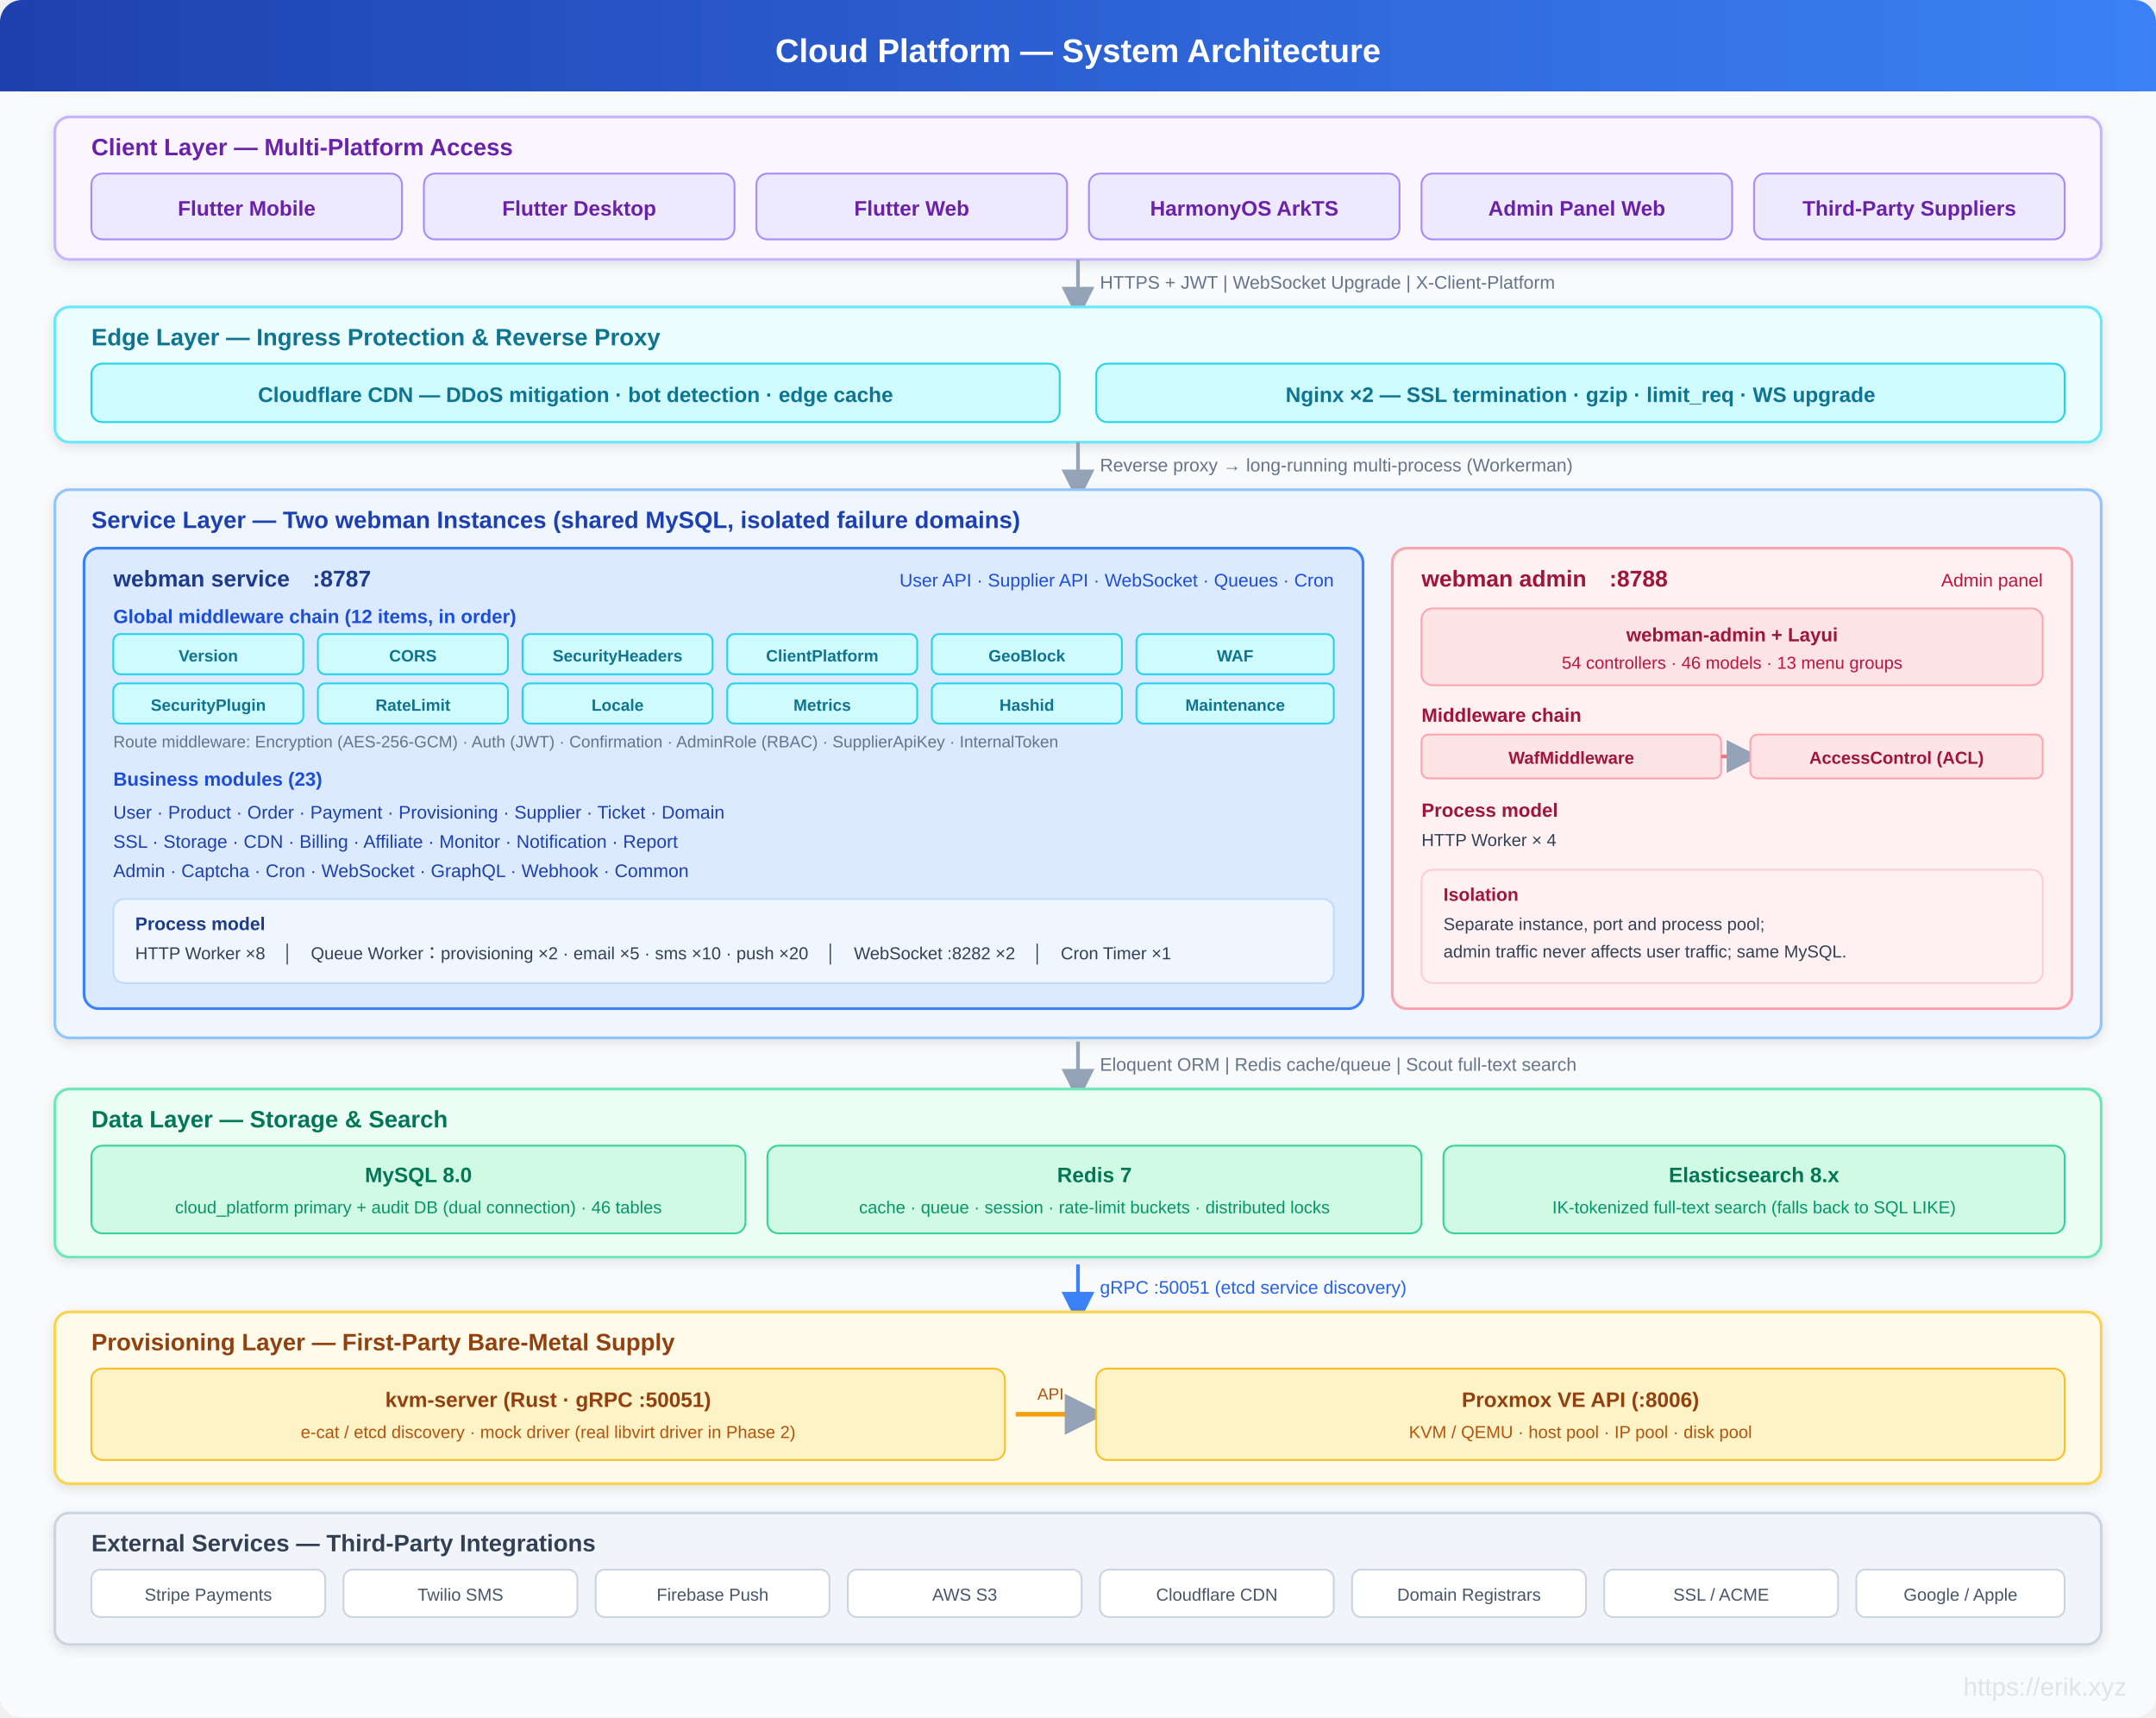
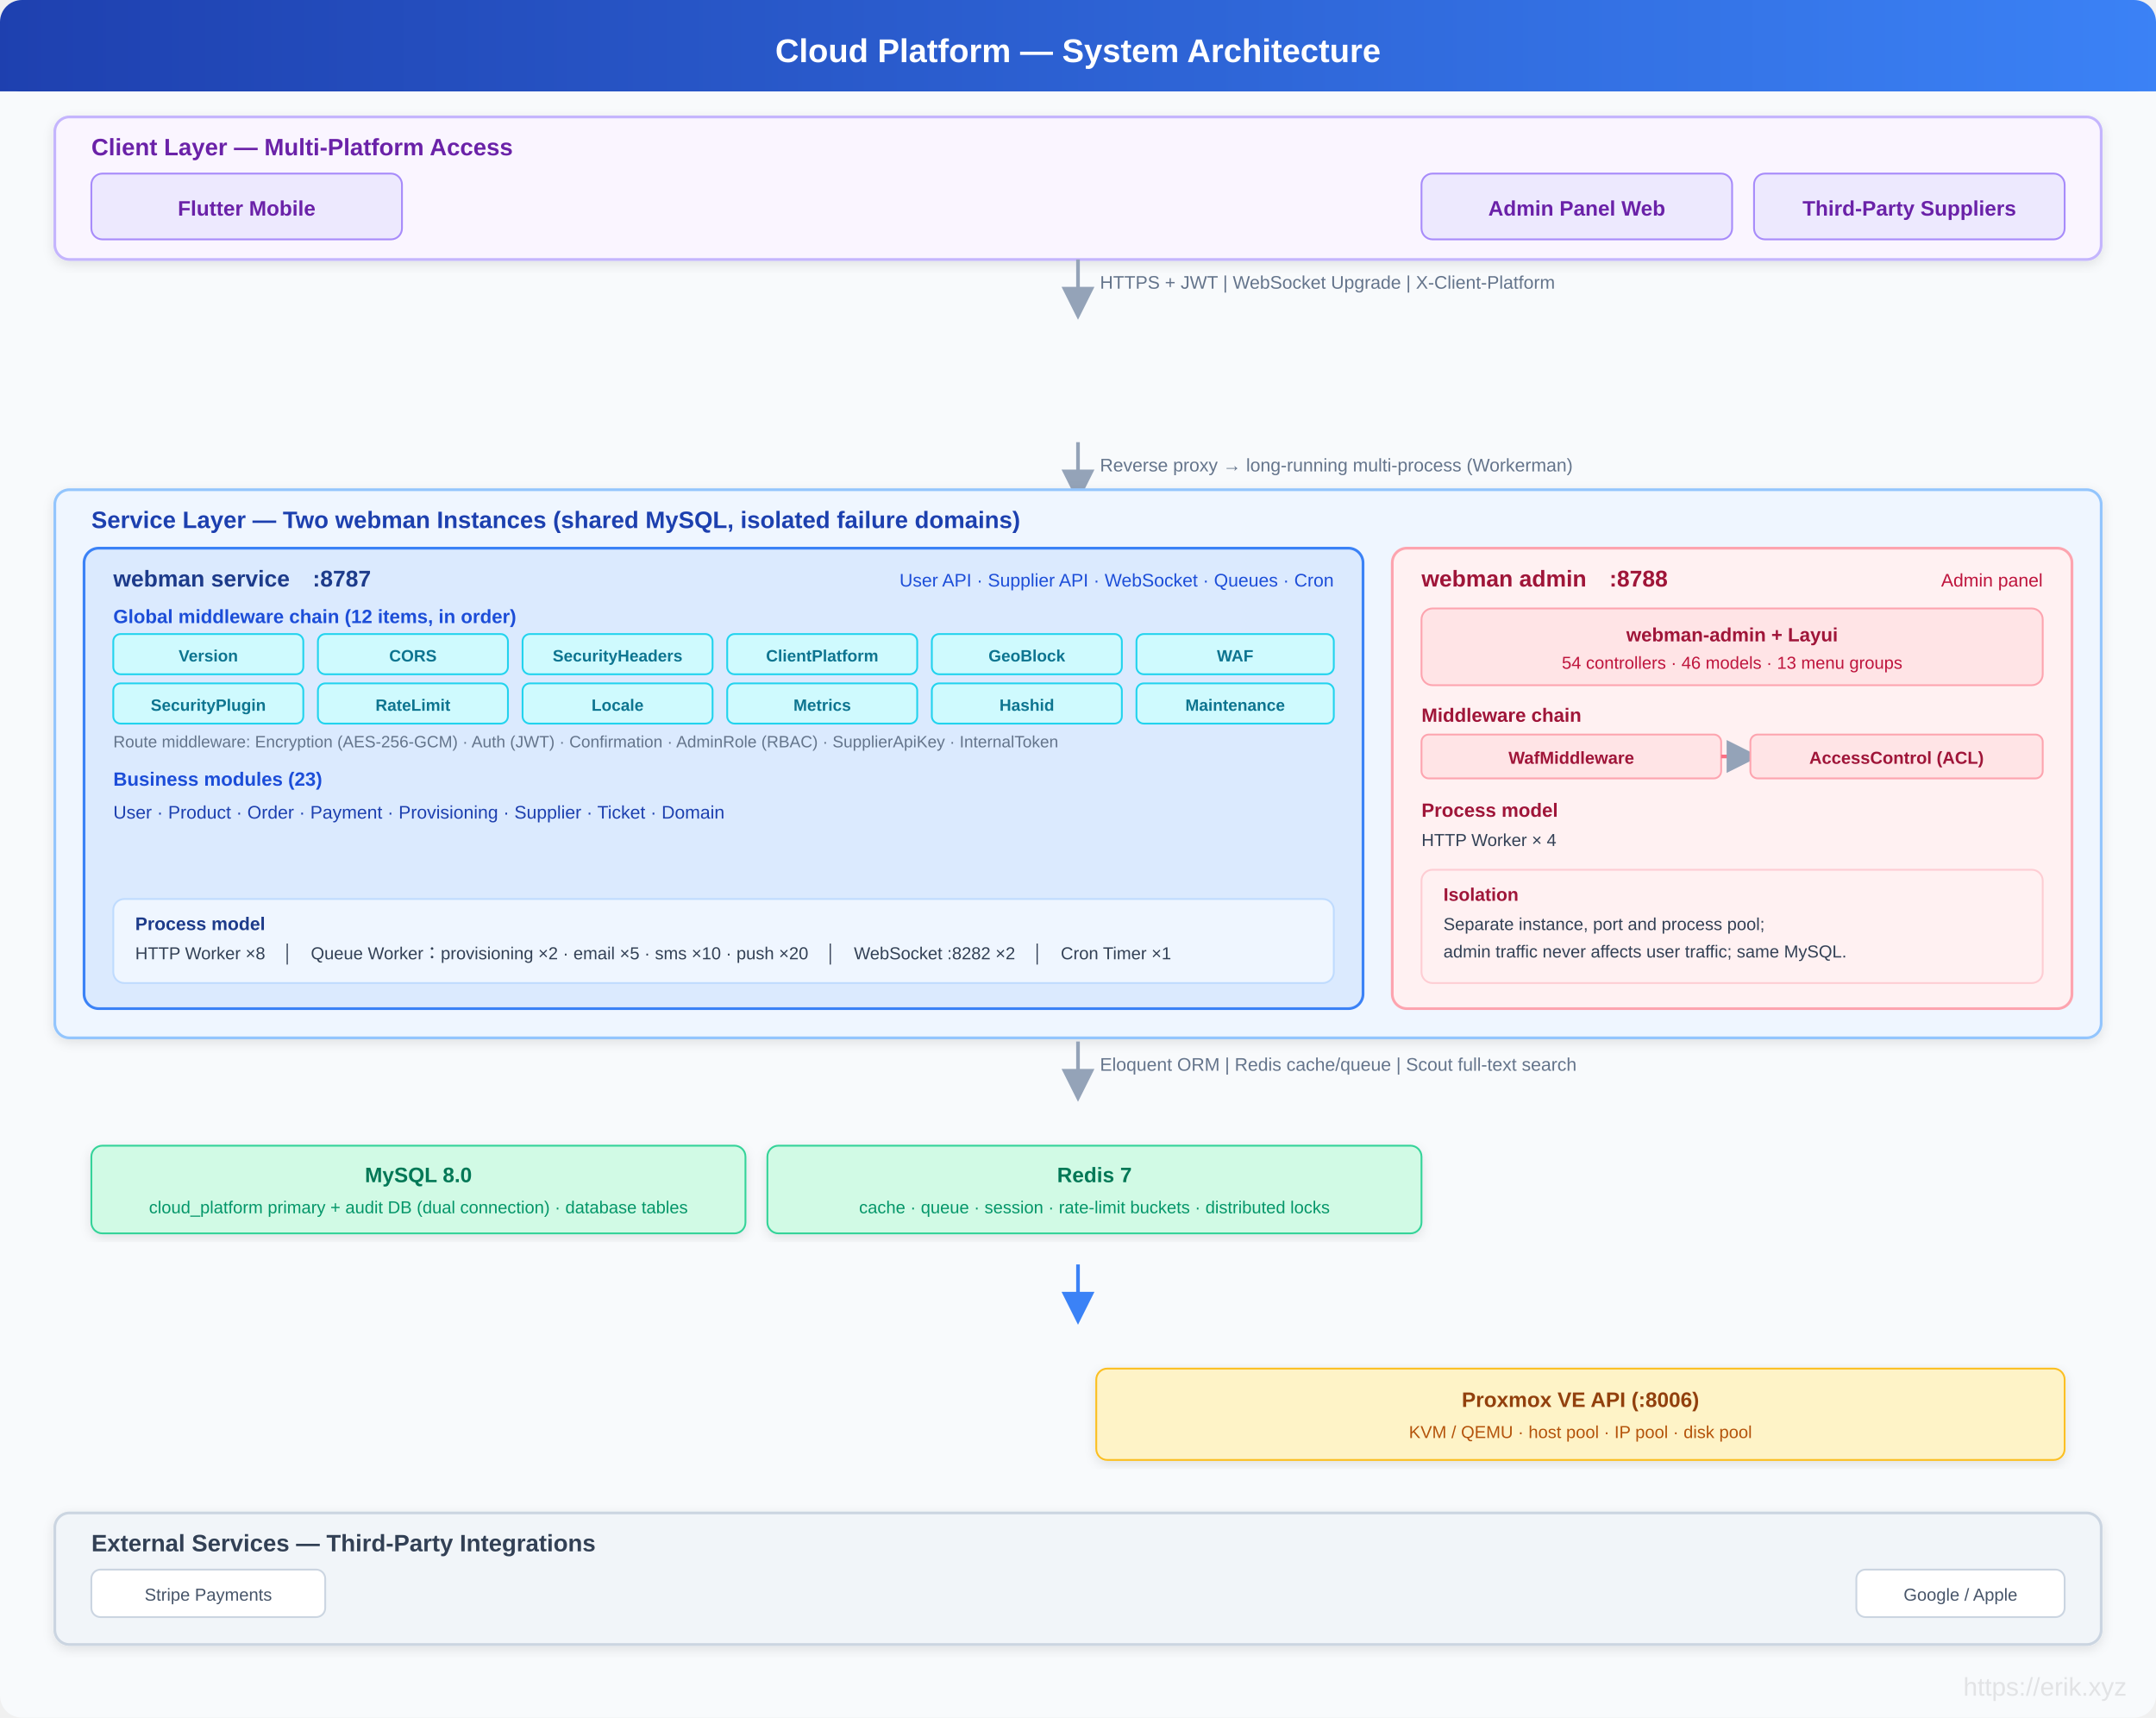
<svg xmlns="http://www.w3.org/2000/svg" viewBox="0 0 1180 940" font-family="'Segoe UI','Helvetica Neue',Arial,sans-serif">
  <defs>
    <linearGradient id="hdr" x1="0" y1="0" x2="1" y2="0">
      <stop offset="0%" stop-color="#1e40af" />
      <stop offset="100%" stop-color="#3b82f6" />
    </linearGradient>
    <filter id="sh">
      <feDropShadow dx="0" dy="2" stdDeviation="3" flood-opacity="0.1" />
    </filter>
    <marker id="arrD" markerWidth="9" markerHeight="9" refX="4.5" refY="4.5" orient="auto">
      <path d="M0,0 L9,4.5 L0,9 Z" fill="#94a3b8" />
    </marker>
    <marker id="arrB" markerWidth="9" markerHeight="9" refX="4.5" refY="4.5" orient="auto">
      <path d="M0,0 L9,4.5 L0,9 Z" fill="#3b82f6" />
    </marker>
  </defs>
  <rect width="1180" height="940" fill="#f8fafc" rx="12" />
  <rect x="0" y="0" width="1180" height="50" fill="url(#hdr)" rx="12" />
  <rect x="0" y="12" width="1180" height="38" fill="url(#hdr)" />
  <text x="590" y="34" text-anchor="middle" fill="#fff" font-size="18" font-weight="bold">Cloud Platform — System Architecture</text>
  <g filter="url(#sh)">
    <rect x="30" y="64" width="1120" height="78" rx="8" fill="#faf5ff" stroke="#c4b5fd" stroke-width="1.5" />
    <text x="50" y="85" fill="#6b21a8" font-size="13" font-weight="bold">Client Layer — Multi-Platform Access</text>
    <rect x="50" y="95" width="170" height="36" rx="6" fill="#ede9fe" stroke="#a78bfa" />
    <text x="135" y="118" text-anchor="middle" fill="#6b21a8" font-size="11.5" font-weight="bold">Flutter Mobile</text>
-     <rect x="232" y="95" width="170" height="36" rx="6" fill="#ede9fe" stroke="#a78bfa" />
-     <text x="317" y="118" text-anchor="middle" fill="#6b21a8" font-size="11.5" font-weight="bold">Flutter Desktop</text>
-     <rect x="414" y="95" width="170" height="36" rx="6" fill="#ede9fe" stroke="#a78bfa" />
-     <text x="499" y="118" text-anchor="middle" fill="#6b21a8" font-size="11.5" font-weight="bold">Flutter Web</text>
-     <rect x="596" y="95" width="170" height="36" rx="6" fill="#ede9fe" stroke="#a78bfa" />
-     <text x="681" y="118" text-anchor="middle" fill="#6b21a8" font-size="11.5" font-weight="bold">HarmonyOS ArkTS</text>
    <rect x="778" y="95" width="170" height="36" rx="6" fill="#ede9fe" stroke="#a78bfa" />
    <text x="863" y="118" text-anchor="middle" fill="#6b21a8" font-size="11.5" font-weight="bold">Admin Panel Web</text>
    <rect x="960" y="95" width="170" height="36" rx="6" fill="#ede9fe" stroke="#a78bfa" />
    <text x="1045" y="118" text-anchor="middle" fill="#6b21a8" font-size="11.5" font-weight="bold">Third-Party Suppliers</text>
  </g>
  <path d="M590,142 L590,166" stroke="#94a3b8" stroke-width="2" marker-end="url(#arrD)" />
  <text x="602" y="158" fill="#64748b" font-size="10">HTTPS + JWT | WebSocket Upgrade | X-Client-Platform</text>
  <g filter="url(#sh)">
-     <rect x="30" y="168" width="1120" height="74" rx="8" fill="#ecfeff" stroke="#67e8f9" stroke-width="1.5" />
-     <text x="50" y="189" fill="#0e7490" font-size="13" font-weight="bold">Edge Layer — Ingress Protection &amp; Reverse Proxy</text>
-     <rect x="50" y="199" width="530" height="32" rx="6" fill="#cffafe" stroke="#22d3ee" />
-     <text x="315" y="220" text-anchor="middle" fill="#0e7490" font-size="11.5" font-weight="bold">Cloudflare CDN — DDoS mitigation · bot detection · edge cache</text>
-     <rect x="600" y="199" width="530" height="32" rx="6" fill="#cffafe" stroke="#22d3ee" />
-     <text x="865" y="220" text-anchor="middle" fill="#0e7490" font-size="11.5" font-weight="bold">Nginx ×2 — SSL termination · gzip · limit_req · WS upgrade</text>
  </g>
  <path d="M590,242 L590,266" stroke="#94a3b8" stroke-width="2" marker-end="url(#arrD)" />
  <text x="602" y="258" fill="#64748b" font-size="10">Reverse proxy → long-running multi-process (Workerman)</text>
  <g filter="url(#sh)">
    <rect x="30" y="268" width="1120" height="300" rx="8" fill="#eff6ff" stroke="#93c5fd" stroke-width="1.5" />
    <text x="50" y="289" fill="#1e40af" font-size="13" font-weight="bold">Service Layer — Two webman Instances (shared MySQL, isolated failure domains)</text>
    <rect x="46" y="300" width="700" height="252" rx="8" fill="#dbeafe" stroke="#3b82f6" stroke-width="1.5" />
    <text x="62" y="321" fill="#1e3a8a" font-size="12.5" font-weight="bold">webman service　:8787</text>
    <text x="730" y="321" text-anchor="end" fill="#1d4ed8" font-size="10">User API · Supplier API · WebSocket · Queues · Cron</text>
    <text x="62" y="341" fill="#1d4ed8" font-size="10.5" font-weight="bold">Global middleware chain (12 items, in order)</text>
    <g font-size="9" font-weight="bold" fill="#0e7490" text-anchor="middle">
      <rect x="62" y="347" width="104" height="22" rx="4" fill="#cffafe" stroke="#22d3ee" />
      <text x="114" y="362">Version</text>
      <rect x="174" y="347" width="104" height="22" rx="4" fill="#cffafe" stroke="#22d3ee" />
      <text x="226" y="362">CORS</text>
      <rect x="286" y="347" width="104" height="22" rx="4" fill="#cffafe" stroke="#22d3ee" />
      <text x="338" y="362">SecurityHeaders</text>
      <rect x="398" y="347" width="104" height="22" rx="4" fill="#cffafe" stroke="#22d3ee" />
      <text x="450" y="362">ClientPlatform</text>
      <rect x="510" y="347" width="104" height="22" rx="4" fill="#cffafe" stroke="#22d3ee" />
      <text x="562" y="362">GeoBlock</text>
      <rect x="622" y="347" width="108" height="22" rx="4" fill="#cffafe" stroke="#22d3ee" />
      <text x="676" y="362">WAF</text>
      <rect x="62" y="374" width="104" height="22" rx="4" fill="#cffafe" stroke="#22d3ee" />
      <text x="114" y="389">SecurityPlugin</text>
      <rect x="174" y="374" width="104" height="22" rx="4" fill="#cffafe" stroke="#22d3ee" />
      <text x="226" y="389">RateLimit</text>
      <rect x="286" y="374" width="104" height="22" rx="4" fill="#cffafe" stroke="#22d3ee" />
      <text x="338" y="389">Locale</text>
      <rect x="398" y="374" width="104" height="22" rx="4" fill="#cffafe" stroke="#22d3ee" />
      <text x="450" y="389">Metrics</text>
      <rect x="510" y="374" width="104" height="22" rx="4" fill="#cffafe" stroke="#22d3ee" />
      <text x="562" y="389">Hashid</text>
      <rect x="622" y="374" width="108" height="22" rx="4" fill="#cffafe" stroke="#22d3ee" />
      <text x="676" y="389">Maintenance</text>
    </g>
    <text x="62" y="409" fill="#64748b" font-size="9">Route middleware: Encryption (AES-256-GCM) · Auth (JWT) · Confirmation · AdminRole (RBAC) · SupplierApiKey · InternalToken</text>
    <text x="62" y="430" fill="#1d4ed8" font-size="10.5" font-weight="bold">Business modules (23)</text>
    <g fill="#1e40af" font-size="10">
      <text x="62" y="448">User · Product · Order · Payment · Provisioning · Supplier · Ticket · Domain</text>
-       <text x="62" y="464">SSL · Storage · CDN · Billing · Affiliate · Monitor · Notification · Report</text>
-       <text x="62" y="480">Admin · Captcha · Cron · WebSocket · GraphQL · Webhook · Common</text>
    </g>
    <rect x="62" y="492" width="668" height="46" rx="6" fill="#eff6ff" stroke="#bfdbfe" />
    <text x="74" y="509" fill="#1e3a8a" font-size="10" font-weight="bold">Process model</text>
    <text x="74" y="525" fill="#334155" font-size="9.5">HTTP Worker ×8　│　Queue Worker：provisioning ×2 · email ×5 · sms ×10 · push ×20　│　WebSocket :8282 ×2　│　Cron Timer ×1</text>
    <rect x="762" y="300" width="372" height="252" rx="8" fill="#fff1f2" stroke="#fda4af" stroke-width="1.5" />
    <text x="778" y="321" fill="#9f1239" font-size="12.5" font-weight="bold">webman admin　:8788</text>
    <text x="1118" y="321" text-anchor="end" fill="#be123c" font-size="10">Admin panel</text>
    <rect x="778" y="333" width="340" height="42" rx="6" fill="#ffe4e6" stroke="#fda4af" />
    <text x="948" y="351" text-anchor="middle" fill="#9f1239" font-size="10.5" font-weight="bold">webman-admin + Layui</text>
    <text x="948" y="366" text-anchor="middle" fill="#be123c" font-size="9.5">54 controllers · 46 models · 13 menu groups</text>
    <text x="778" y="395" fill="#9f1239" font-size="10.5" font-weight="bold">Middleware chain</text>
    <rect x="778" y="402" width="164" height="24" rx="4" fill="#ffe4e6" stroke="#fda4af" />
    <text x="860" y="418" text-anchor="middle" fill="#9f1239" font-size="9.5" font-weight="bold">WafMiddleware</text>
    <path d="M942,414 L954,414" stroke="#fb7185" stroke-width="2" marker-end="url(#arrD)" />
    <rect x="958" y="402" width="160" height="24" rx="4" fill="#ffe4e6" stroke="#fda4af" />
    <text x="1038" y="418" text-anchor="middle" fill="#9f1239" font-size="9.5" font-weight="bold">AccessControl (ACL)</text>
    <text x="778" y="447" fill="#9f1239" font-size="10.5" font-weight="bold">Process model</text>
    <text x="778" y="463" fill="#334155" font-size="9.5">HTTP Worker × 4</text>
    <rect x="778" y="476" width="340" height="62" rx="6" fill="#fff1f2" stroke="#fecdd3" />
    <text x="790" y="493" fill="#9f1239" font-size="10" font-weight="bold">Isolation</text>
    <text x="790" y="509" fill="#334155" font-size="9.5">Separate instance, port and process pool;</text>
    <text x="790" y="524" fill="#334155" font-size="9.5">admin traffic never affects user traffic; same MySQL.</text>
  </g>
  <path d="M590,570 L590,594" stroke="#94a3b8" stroke-width="2" marker-end="url(#arrD)" />
  <text x="602" y="586" fill="#64748b" font-size="10">Eloquent ORM | Redis cache/queue | Scout full-text search</text>
  <g filter="url(#sh)">
-     <rect x="30" y="596" width="1120" height="92" rx="8" fill="#ecfdf5" stroke="#6ee7b7" stroke-width="1.5" />
-     <text x="50" y="617" fill="#047857" font-size="13" font-weight="bold">Data Layer — Storage &amp; Search</text>
    <rect x="50" y="627" width="358" height="48" rx="6" fill="#d1fae5" stroke="#34d399" />
    <text x="229" y="647" text-anchor="middle" fill="#047857" font-size="11.5" font-weight="bold">MySQL 8.0</text>
-     <text x="229" y="664" text-anchor="middle" fill="#059669" font-size="9.5">cloud_platform primary + audit DB (dual connection) · 46 tables</text>
+     <text x="229" y="664" text-anchor="middle" fill="#059669" font-size="9.5">cloud_platform primary + audit DB (dual connection) · database tables</text>
    <rect x="420" y="627" width="358" height="48" rx="6" fill="#d1fae5" stroke="#34d399" />
    <text x="599" y="647" text-anchor="middle" fill="#047857" font-size="11.5" font-weight="bold">Redis 7</text>
    <text x="599" y="664" text-anchor="middle" fill="#059669" font-size="9.5">cache · queue · session · rate-limit buckets · distributed locks</text>
-     <rect x="790" y="627" width="340" height="48" rx="6" fill="#d1fae5" stroke="#34d399" />
-     <text x="960" y="647" text-anchor="middle" fill="#047857" font-size="11.5" font-weight="bold">Elasticsearch 8.x</text>
-     <text x="960" y="664" text-anchor="middle" fill="#059669" font-size="9.5">IK-tokenized full-text search (falls back to SQL LIKE)</text>
  </g>
  <path d="M590,692 L590,716" stroke="#3b82f6" stroke-width="2" marker-end="url(#arrB)" />
-   <text x="602" y="708" fill="#2563eb" font-size="10">gRPC :50051 (etcd service discovery)</text>
  <g filter="url(#sh)">
-     <rect x="30" y="718" width="1120" height="94" rx="8" fill="#fffbeb" stroke="#fcd34d" stroke-width="1.5" />
-     <text x="50" y="739" fill="#92400e" font-size="13" font-weight="bold">Provisioning Layer — First-Party Bare-Metal Supply</text>
-     <rect x="50" y="749" width="500" height="50" rx="6" fill="#fef3c7" stroke="#fbbf24" />
-     <text x="300" y="770" text-anchor="middle" fill="#92400e" font-size="11.5" font-weight="bold">kvm-server (Rust · gRPC :50051)</text>
-     <text x="300" y="787" text-anchor="middle" fill="#b45309" font-size="9.5">e-cat / etcd discovery · mock driver (real libvirt driver in Phase 2)</text>
-     <path d="M556,774 L594,774" stroke="#f59e0b" stroke-width="2.5" marker-end="url(#arrD)" />
-     <text x="575" y="766" text-anchor="middle" fill="#b45309" font-size="9">API</text>
    <rect x="600" y="749" width="530" height="50" rx="6" fill="#fef3c7" stroke="#fbbf24" />
    <text x="865" y="770" text-anchor="middle" fill="#92400e" font-size="11.5" font-weight="bold">Proxmox VE API (:8006)</text>
    <text x="865" y="787" text-anchor="middle" fill="#b45309" font-size="9.5">KVM / QEMU · host pool · IP pool · disk pool</text>
  </g>
  <g filter="url(#sh)">
    <rect x="30" y="828" width="1120" height="72" rx="8" fill="#f1f5f9" stroke="#cbd5e1" stroke-width="1.5" />
    <text x="50" y="849" fill="#334155" font-size="13" font-weight="bold">External Services — Third-Party Integrations</text>
    <g font-size="9.5" fill="#475569" text-anchor="middle">
      <rect x="50" y="859" width="128" height="26" rx="5" fill="#ffffff" stroke="#cbd5e1" />
      <text x="114" y="876">Stripe Payments</text>
-       <rect x="188" y="859" width="128" height="26" rx="5" fill="#ffffff" stroke="#cbd5e1" />
-       <text x="252" y="876">Twilio SMS</text>
-       <rect x="326" y="859" width="128" height="26" rx="5" fill="#ffffff" stroke="#cbd5e1" />
-       <text x="390" y="876">Firebase Push</text>
-       <rect x="464" y="859" width="128" height="26" rx="5" fill="#ffffff" stroke="#cbd5e1" />
-       <text x="528" y="876">AWS S3</text>
-       <rect x="602" y="859" width="128" height="26" rx="5" fill="#ffffff" stroke="#cbd5e1" />
-       <text x="666" y="876">Cloudflare CDN</text>
-       <rect x="740" y="859" width="128" height="26" rx="5" fill="#ffffff" stroke="#cbd5e1" />
-       <text x="804" y="876">Domain Registrars</text>
-       <rect x="878" y="859" width="128" height="26" rx="5" fill="#ffffff" stroke="#cbd5e1" />
-       <text x="942" y="876">SSL / ACME</text>
      <rect x="1016" y="859" width="114" height="26" rx="5" fill="#ffffff" stroke="#cbd5e1" />
      <text x="1073" y="876">Google / Apple</text>
    </g>
  </g>
  <g opacity="0.5">
    <text x="1164" y="928" text-anchor="end" font-family="Arial, sans-serif" font-size="14" fill="rgba(0,0,0,0.18)">https://erik.xyz</text>
  </g>
</svg>
